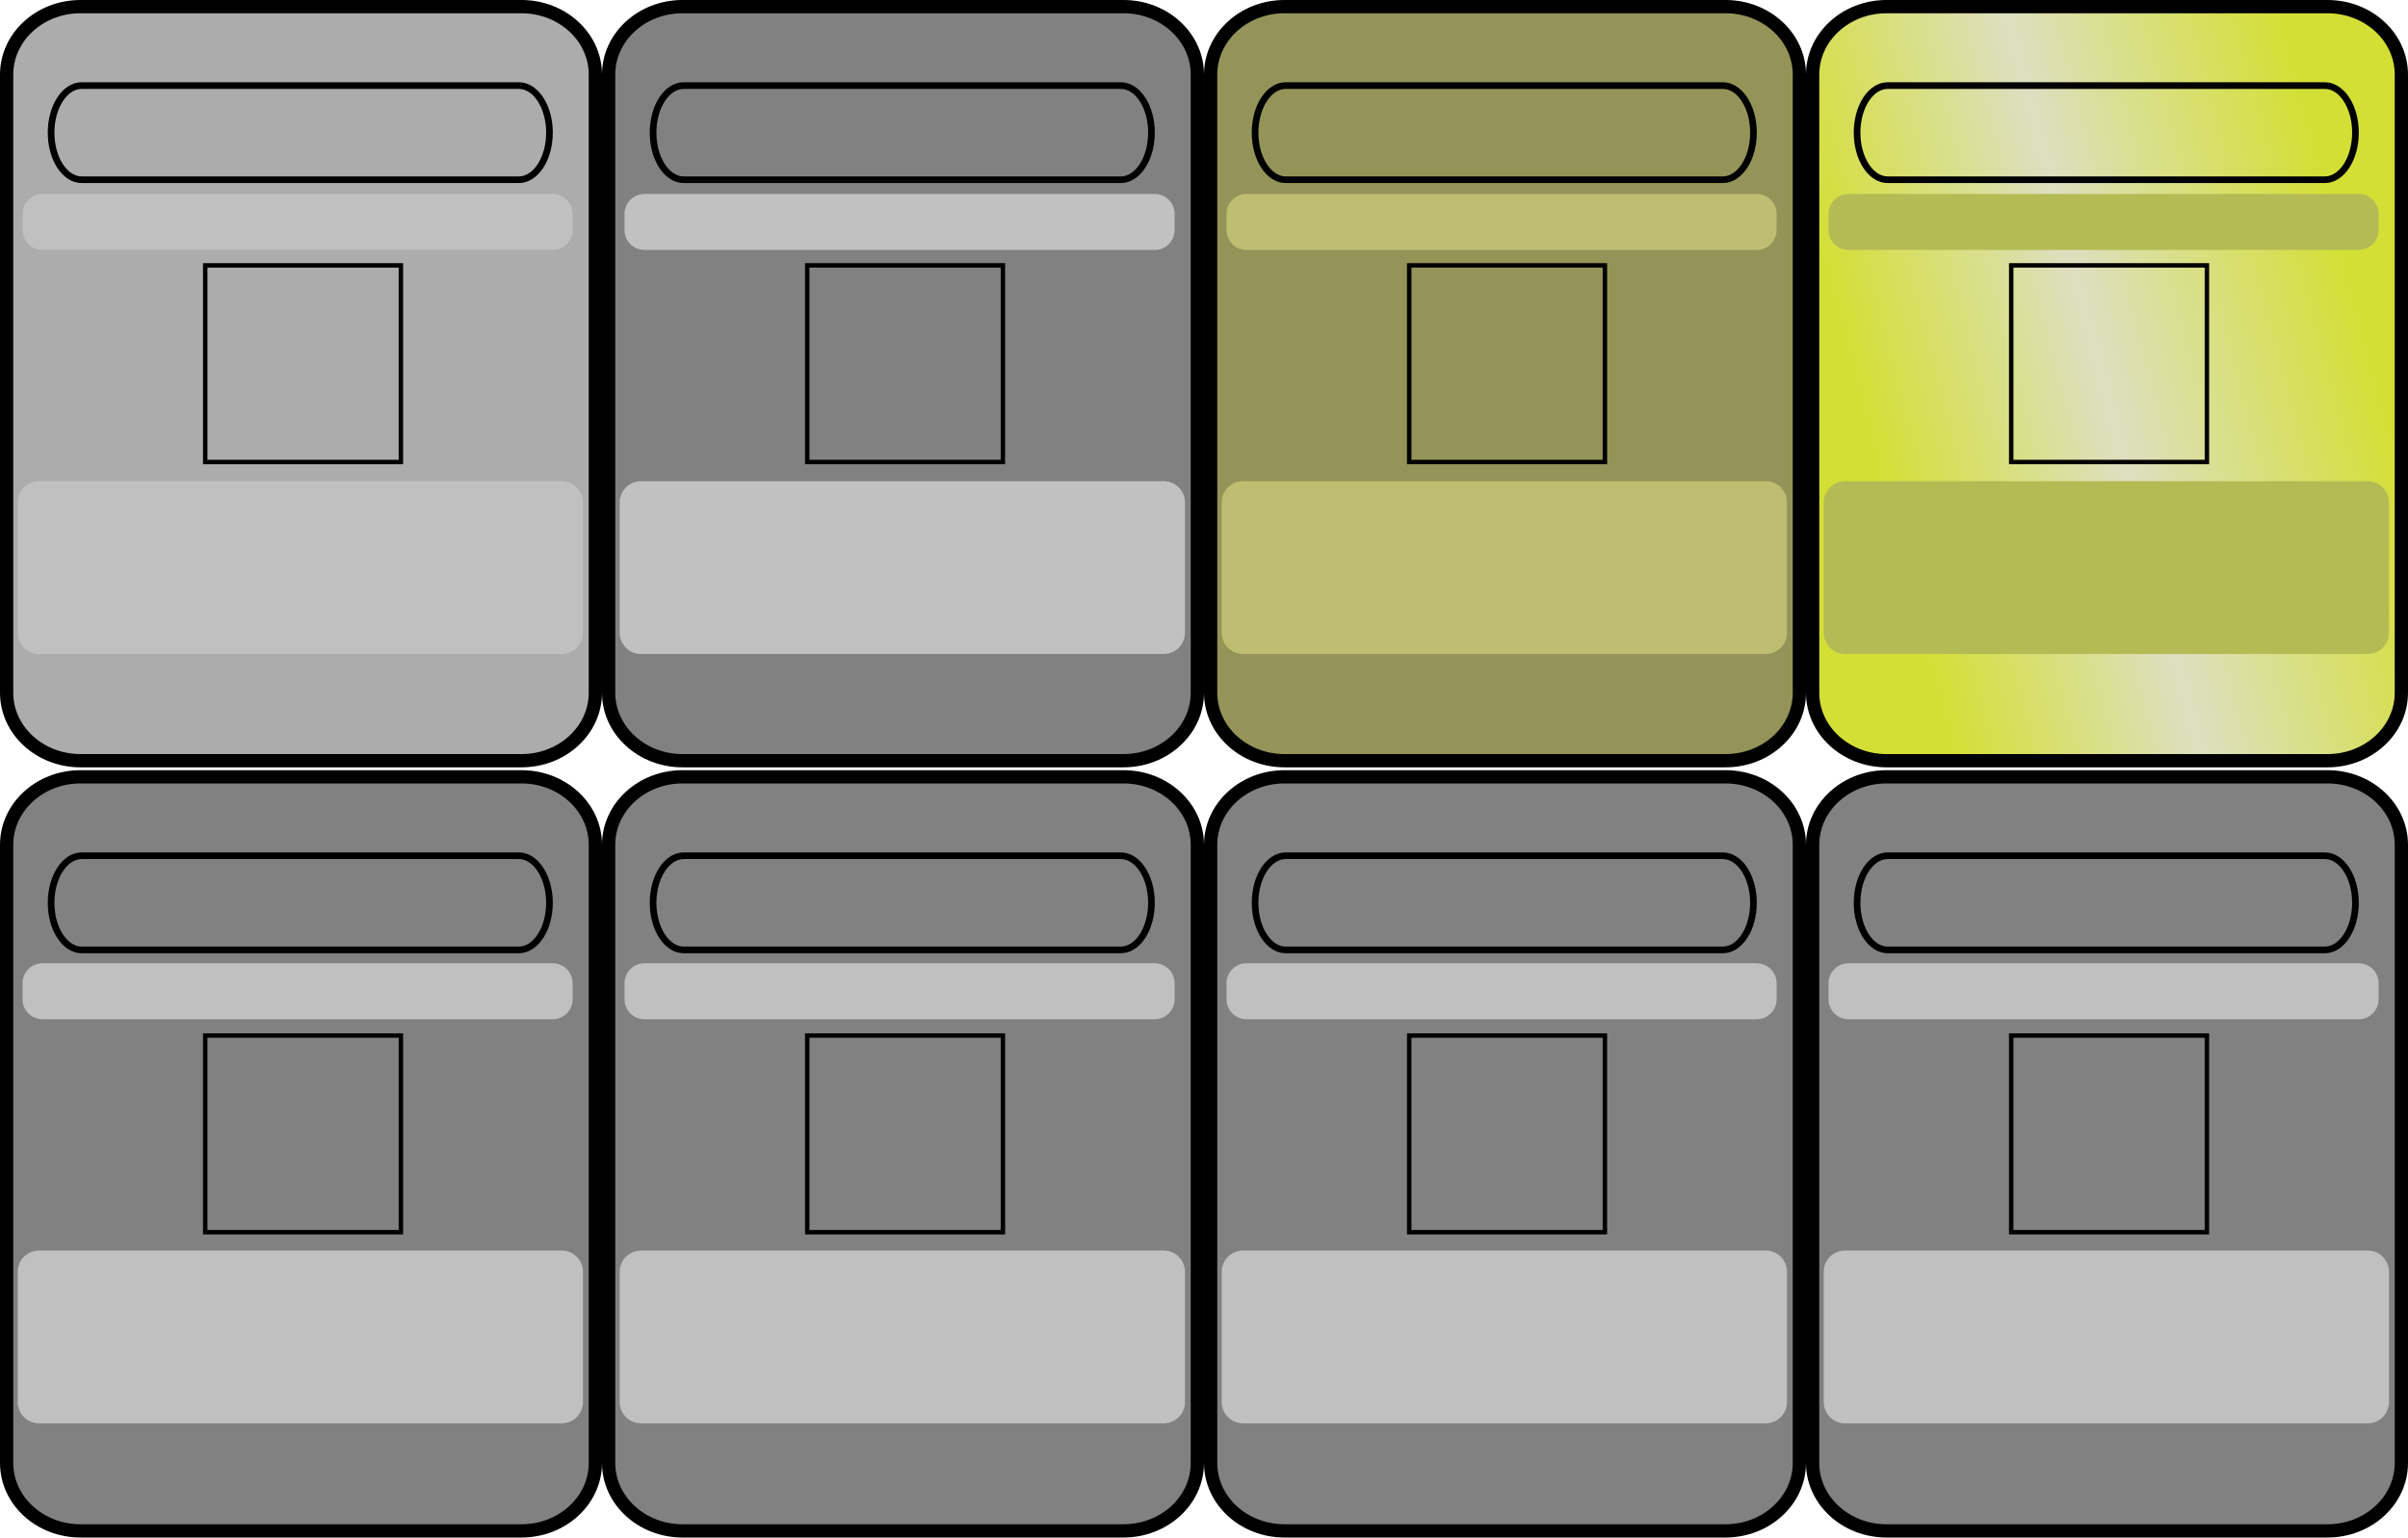
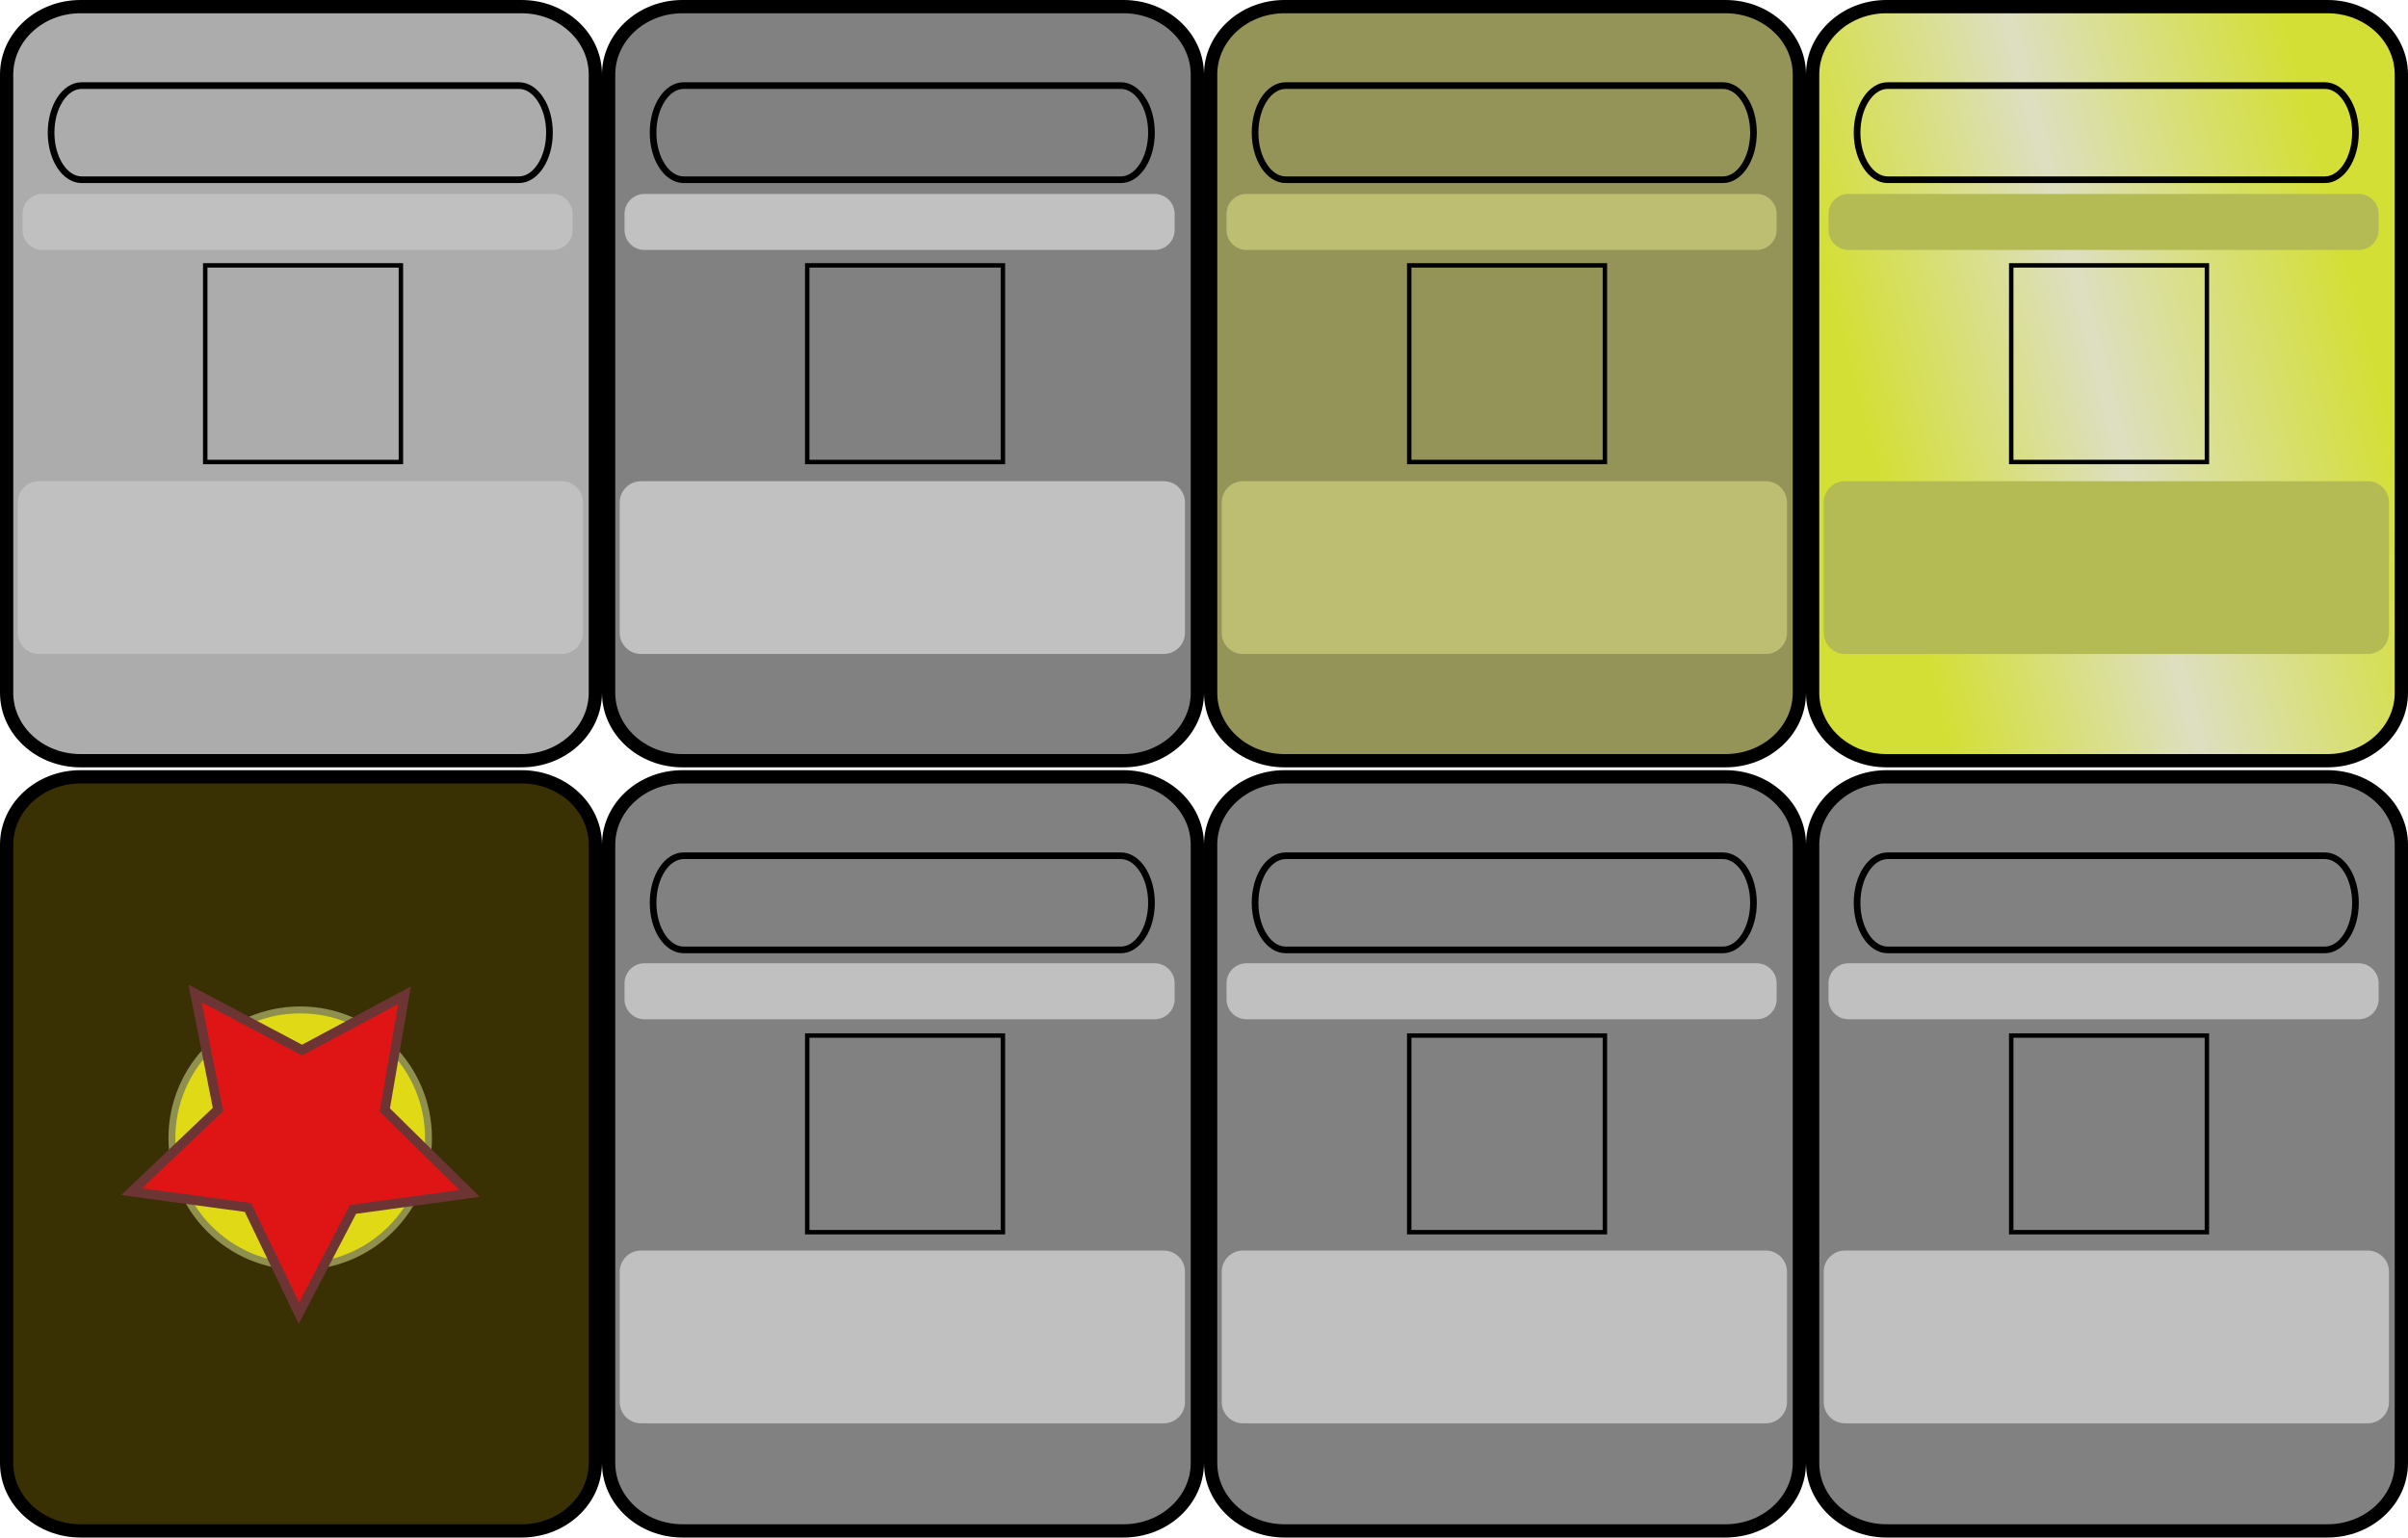
<svg xmlns="http://www.w3.org/2000/svg" xmlns:xlink="http://www.w3.org/1999/xlink" width="1208.001" height="771.428" viewBox="0 0 319.617 204.107" version="1.1" id="svg1225">
  <defs id="defs1219">
    <linearGradient id="linearGradient1920">
      <stop style="stop-color:#d4df35;stop-opacity:1;" offset="0" id="stop1916" />
      <stop style="stop-color:#dddfc1;stop-opacity:1" offset="0.526" id="stop1922" />
      <stop style="stop-color:#d4df35;stop-opacity:1" offset="1" id="stop1918" />
    </linearGradient>
    <linearGradient xlink:href="#linearGradient1920" id="linearGradient1910" x1="313.24" y1="40.625" x2="248.026" y2="57.73" gradientUnits="userSpaceOnUse" />
    <linearGradient xlink:href="#linearGradient1920" id="linearGradient1912" x1="313.24" y1="40.625" x2="248.026" y2="57.73" gradientUnits="userSpaceOnUse" />
    <linearGradient xlink:href="#linearGradient1920" id="linearGradient1914" x1="313.24" y1="40.625" x2="248.026" y2="57.73" gradientUnits="userSpaceOnUse" />
  </defs>
  <g id="layer1" transform="translate(-0.1157894,-0.07386458)">
    <rect style="fill:#acacac;fill-opacity:1;stroke:#000000;stroke-width:1.761;stroke-opacity:1;stop-color:#000000" id="rect833" width="78.143" height="100.104" x="0.996" y="0.954" rx="9.805" ry="9.017" />
    <rect style="fill:#acacac;fill-opacity:1;stroke:#000000;stroke-width:0.884;stroke-miterlimit:4;stroke-dasharray:none;stroke-opacity:1;stop-color:#000000" id="rect835" width="66.152" height="12.501" x="6.896" y="11.433" rx="4.068" ry="9.024" />
    <rect style="fill:#acacac;fill-opacity:1;stroke:#000000;stroke-width:0.588;stroke-miterlimit:4;stroke-dasharray:none;stroke-opacity:1;stop-color:#000000" id="rect849" width="25.973" height="26.105" x="27.355" y="35.302" rx="0" ry="0" />
    <rect style="fill:#818181;fill-opacity:1;stroke:#000000;stroke-width:1.761;stroke-opacity:1;stop-color:#000000" id="rect1862" width="78.143" height="100.104" x="80.9" y="0.954" rx="9.805" ry="9.017" />
    <rect style="fill:#818181;fill-opacity:1;stroke:#000000;stroke-width:0.884;stroke-miterlimit:4;stroke-dasharray:none;stroke-opacity:1;stop-color:#000000" id="rect1864" width="66.152" height="12.501" x="86.8" y="11.433" rx="4.068" ry="9.024" />
    <rect style="fill:#818181;fill-opacity:1;stroke:#000000;stroke-width:0.588;stroke-miterlimit:4;stroke-dasharray:none;stroke-opacity:1;stop-color:#000000" id="rect1866" width="25.973" height="26.105" x="107.26" y="35.302" rx="0" ry="0" />
    <rect style="fill:#949459;fill-opacity:1;stroke:#000000;stroke-width:1.761;stroke-opacity:1;stop-color:#000000" id="rect1868" width="78.143" height="100.104" x="160.805" y="0.954" rx="9.805" ry="9.017" />
    <rect style="fill:#949459;fill-opacity:1;stroke:#000000;stroke-width:0.884;stroke-miterlimit:4;stroke-dasharray:none;stroke-opacity:1;stop-color:#000000" id="rect1870" width="66.152" height="12.501" x="166.704" y="11.433" rx="4.068" ry="9.024" />
    <rect style="fill:#949459;fill-opacity:1;stroke:#000000;stroke-width:0.588;stroke-miterlimit:4;stroke-dasharray:none;stroke-opacity:1;stop-color:#000000" id="rect1872" width="25.973" height="26.105" x="187.164" y="35.302" rx="0" ry="0" />
    <rect style="fill:url(#linearGradient1910);fill-opacity:1;stroke:#000000;stroke-width:1.761;stroke-opacity:1;stop-color:#000000" id="rect1874" width="78.143" height="100.104" x="240.709" y="0.954" rx="9.805" ry="9.017" />
    <rect style="fill:url(#linearGradient1914);fill-opacity:1.0;stroke:#000000;stroke-width:0.884;stroke-miterlimit:4;stroke-dasharray:none;stroke-opacity:1;stop-color:#000000" id="rect1876" width="66.152" height="12.501" x="246.608" y="11.433" rx="4.068" ry="9.024" />
    <rect style="fill:url(#linearGradient1912);fill-opacity:1.0;stroke:#000000;stroke-width:0.588;stroke-miterlimit:4;stroke-dasharray:none;stroke-opacity:1;stop-color:#000000" id="rect1878" width="25.973" height="26.105" x="267.068" y="35.302" rx="0" ry="0" />
-     <rect style="fill:#818181;fill-opacity:1;stroke:#000000;stroke-width:1.761;stroke-opacity:1;stop-color:#000000" id="rect1880" width="78.143" height="100.104" x="0.996" y="103.197" rx="9.805" ry="9.017" />
-     <rect style="fill:#818181;fill-opacity:1;stroke:#000000;stroke-width:0.884;stroke-miterlimit:4;stroke-dasharray:none;stroke-opacity:1;stop-color:#000000" id="rect1882" width="66.152" height="12.501" x="6.896" y="113.675" rx="4.068" ry="9.024" />
-     <rect style="fill:#818181;fill-opacity:1;stroke:#000000;stroke-width:0.588;stroke-miterlimit:4;stroke-dasharray:none;stroke-opacity:1;stop-color:#000000" id="rect1884" width="25.973" height="26.105" x="27.355" y="137.544" rx="0" ry="0" />
+     <rect style="fill:#393004;fill-opacity:1;stroke:#000000;stroke-width:1.761;stroke-opacity:1;stop-color:#000000" id="rect1880" width="78.143" height="100.104" x="0.996" y="103.197" rx="9.805" ry="9.017" />
    <rect style="fill:#818181;fill-opacity:1;stroke:#000000;stroke-width:1.761;stroke-opacity:1;stop-color:#000000" id="rect1886" width="78.143" height="100.104" x="80.9" y="103.197" rx="9.805" ry="9.017" />
    <rect style="fill:#818181;fill-opacity:1;stroke:#000000;stroke-width:0.884;stroke-miterlimit:4;stroke-dasharray:none;stroke-opacity:1;stop-color:#000000" id="rect1888" width="66.152" height="12.501" x="86.8" y="113.675" rx="4.068" ry="9.024" />
    <rect style="fill:#818181;fill-opacity:1;stroke:#000000;stroke-width:0.588;stroke-miterlimit:4;stroke-dasharray:none;stroke-opacity:1;stop-color:#000000" id="rect1890" width="25.973" height="26.105" x="107.26" y="137.544" rx="0" ry="0" />
    <rect style="fill:#818181;fill-opacity:1;stroke:#000000;stroke-width:1.761;stroke-opacity:1;stop-color:#000000" id="rect1892" width="78.143" height="100.104" x="160.805" y="103.197" rx="9.805" ry="9.017" />
    <rect style="fill:#818181;fill-opacity:1;stroke:#000000;stroke-width:0.884;stroke-miterlimit:4;stroke-dasharray:none;stroke-opacity:1;stop-color:#000000" id="rect1894" width="66.152" height="12.501" x="166.704" y="113.675" rx="4.068" ry="9.024" />
    <rect style="fill:#818181;fill-opacity:1;stroke:#000000;stroke-width:0.588;stroke-miterlimit:4;stroke-dasharray:none;stroke-opacity:1;stop-color:#000000" id="rect1896" width="25.973" height="26.105" x="187.164" y="137.544" rx="0" ry="0" />
    <rect style="fill:#818181;fill-opacity:1;stroke:#000000;stroke-width:1.761;stroke-opacity:1;stop-color:#000000" id="rect1898" width="78.143" height="100.104" x="240.709" y="103.197" rx="9.805" ry="9.017" />
    <rect style="fill:#818181;fill-opacity:1;stroke:#000000;stroke-width:0.884;stroke-miterlimit:4;stroke-dasharray:none;stroke-opacity:1;stop-color:#000000" id="rect1900" width="66.152" height="12.501" x="246.608" y="113.675" rx="4.068" ry="9.024" />
    <rect style="fill:#818181;fill-opacity:1;stroke:#000000;stroke-width:0.588;stroke-miterlimit:4;stroke-dasharray:none;stroke-opacity:1;stop-color:#000000" id="rect1902" width="25.973" height="26.105" x="267.068" y="137.544" rx="0" ry="0" />
    <rect style="font-variation-settings:normal;opacity:1;vector-effect:none;fill:#c0c0c0;fill-opacity:1;stroke:none;stroke-width:0.54;stroke-linecap:butt;stroke-linejoin:miter;stroke-miterlimit:4;stroke-dasharray:none;stroke-dashoffset:0;stroke-opacity:1;stop-color:#000000;stop-opacity:1" id="rect8629" width="75.027" height="22.935" x="2.468" y="63.956" ry="2.816" />
    <rect style="font-variation-settings:normal;opacity:1;vector-effect:none;fill:#c0c0c0;fill-opacity:1;stroke:none;stroke-width:0.304;stroke-linecap:butt;stroke-linejoin:miter;stroke-miterlimit:4;stroke-dasharray:none;stroke-dashoffset:0;stroke-opacity:1;stop-color:#000000;stop-opacity:1" id="rect8665" width="73.017" height="7.438" x="3.106" y="25.818" ry="2.652" />
    <rect style="font-variation-settings:normal;opacity:1;vector-effect:none;fill:#c1c1c1;fill-opacity:1;stroke:none;stroke-width:0.54;stroke-linecap:butt;stroke-linejoin:miter;stroke-miterlimit:4;stroke-dasharray:none;stroke-dashoffset:0;stroke-opacity:1;stop-color:#000000;stop-opacity:1" id="rect8667" width="75.027" height="22.935" x="82.372" y="63.956" ry="2.816" />
    <rect style="font-variation-settings:normal;opacity:1;vector-effect:none;fill:#c1c1c1;fill-opacity:1;stroke:none;stroke-width:0.304;stroke-linecap:butt;stroke-linejoin:miter;stroke-miterlimit:4;stroke-dasharray:none;stroke-dashoffset:0;stroke-opacity:1;stop-color:#000000;stop-opacity:1" id="rect8669" width="73.017" height="7.438" x="83.01" y="25.818" ry="2.652" />
    <rect style="font-variation-settings:normal;opacity:1;vector-effect:none;fill:#bebe72;fill-opacity:1;stroke:none;stroke-width:0.54;stroke-linecap:butt;stroke-linejoin:miter;stroke-miterlimit:4;stroke-dasharray:none;stroke-dashoffset:0;stroke-opacity:1;stop-color:#000000;stop-opacity:1" id="rect8671" width="75.027" height="22.935" x="162.277" y="63.956" ry="2.816" />
    <rect style="font-variation-settings:normal;opacity:1;vector-effect:none;fill:#bebe72;fill-opacity:1;stroke:none;stroke-width:0.304;stroke-linecap:butt;stroke-linejoin:miter;stroke-miterlimit:4;stroke-dasharray:none;stroke-dashoffset:0;stroke-opacity:1;stop-color:#000000;stop-opacity:1" id="rect8673" width="73.017" height="7.438" x="162.914" y="25.818" ry="2.652" />
    <rect style="font-variation-settings:normal;opacity:1;vector-effect:none;fill:#b4bb54;fill-opacity:1;stroke:none;stroke-width:0.54;stroke-linecap:butt;stroke-linejoin:miter;stroke-miterlimit:4;stroke-dasharray:none;stroke-dashoffset:0;stroke-opacity:1;stop-color:#000000;stop-opacity:1" id="rect8675" width="75.027" height="22.935" x="242.181" y="63.956" ry="2.816" />
    <rect style="font-variation-settings:normal;opacity:1;vector-effect:none;fill:#b4bb54;fill-opacity:1;stroke:none;stroke-width:0.304;stroke-linecap:butt;stroke-linejoin:miter;stroke-miterlimit:4;stroke-dasharray:none;stroke-dashoffset:0;stroke-opacity:1;stop-color:#000000;stop-opacity:1" id="rect8677" width="73.017" height="7.438" x="242.818" y="25.818" ry="2.652" />
-     <rect style="font-variation-settings:normal;opacity:1;vector-effect:none;fill:#c0c0c0;fill-opacity:1;stroke:none;stroke-width:0.54;stroke-linecap:butt;stroke-linejoin:miter;stroke-miterlimit:4;stroke-dasharray:none;stroke-dashoffset:0;stroke-opacity:1;stop-color:#000000;stop-opacity:1" id="rect8679" width="75.027" height="22.935" x="2.468" y="166.085" ry="2.816" />
-     <rect style="font-variation-settings:normal;opacity:1;vector-effect:none;fill:#c0c0c0;fill-opacity:1;stroke:none;stroke-width:0.304;stroke-linecap:butt;stroke-linejoin:miter;stroke-miterlimit:4;stroke-dasharray:none;stroke-dashoffset:0;stroke-opacity:1;stop-color:#000000;stop-opacity:1" id="rect8681" width="73.017" height="7.438" x="3.106" y="127.947" ry="2.652" />
    <rect style="font-variation-settings:normal;opacity:1;vector-effect:none;fill:#c0c0c0;fill-opacity:1;stroke:none;stroke-width:0.54;stroke-linecap:butt;stroke-linejoin:miter;stroke-miterlimit:4;stroke-dasharray:none;stroke-dashoffset:0;stroke-opacity:1;stop-color:#000000;stop-opacity:1" id="rect8683" width="75.027" height="22.935" x="82.372" y="166.085" ry="2.816" />
    <rect style="font-variation-settings:normal;opacity:1;vector-effect:none;fill:#c0c0c0;fill-opacity:1;stroke:none;stroke-width:0.304;stroke-linecap:butt;stroke-linejoin:miter;stroke-miterlimit:4;stroke-dasharray:none;stroke-dashoffset:0;stroke-opacity:1;stop-color:#000000;stop-opacity:1" id="rect8685" width="73.017" height="7.438" x="83.01" y="127.947" ry="2.652" />
    <rect style="font-variation-settings:normal;opacity:1;vector-effect:none;fill:#c0c0c0;fill-opacity:1;stroke:none;stroke-width:0.54;stroke-linecap:butt;stroke-linejoin:miter;stroke-miterlimit:4;stroke-dasharray:none;stroke-dashoffset:0;stroke-opacity:1;stop-color:#000000;stop-opacity:1" id="rect8687" width="75.027" height="22.935" x="162.277" y="166.085" ry="2.816" />
    <rect style="font-variation-settings:normal;opacity:1;vector-effect:none;fill:#c0c0c0;fill-opacity:1;stroke:none;stroke-width:0.304;stroke-linecap:butt;stroke-linejoin:miter;stroke-miterlimit:4;stroke-dasharray:none;stroke-dashoffset:0;stroke-opacity:1;stop-color:#000000;stop-opacity:1" id="rect8689" width="73.017" height="7.438" x="162.914" y="127.947" ry="2.652" />
    <rect style="font-variation-settings:normal;opacity:1;vector-effect:none;fill:#c0c0c0;fill-opacity:1;stroke:none;stroke-width:0.54;stroke-linecap:butt;stroke-linejoin:miter;stroke-miterlimit:4;stroke-dasharray:none;stroke-dashoffset:0;stroke-opacity:1;stop-color:#000000;stop-opacity:1" id="rect8691" width="75.027" height="22.935" x="242.181" y="166.085" ry="2.816" />
    <rect style="font-variation-settings:normal;opacity:1;vector-effect:none;fill:#c0c0c0;fill-opacity:1;stroke:none;stroke-width:0.304;stroke-linecap:butt;stroke-linejoin:miter;stroke-miterlimit:4;stroke-dasharray:none;stroke-dashoffset:0;stroke-opacity:1;stop-color:#000000;stop-opacity:1" id="rect8693" width="73.017" height="7.438" x="242.818" y="127.947" ry="2.652" />
+     <g id="g9710" transform="matrix(8.271009,0,0,8.271009,279.7554,-1472.958)">
+       <circle style="fill:#dfda15;fill-opacity:1;stroke:#8f904e;stroke-width:0.111;stroke-miterlimit:4;stroke-dasharray:none;stroke-opacity:1;stop-color:#000000" id="path2548" cx="-28.992" cy="196.364" r="2.059" />
+       <path style="fill:#df1515;fill-opacity:1;stroke:#6d3434;stroke-width:0.153;stroke-miterlimit:4;stroke-dasharray:none;stroke-opacity:1;stop-color:#000000" id="path2550" transform="translate(-34.6584,190.6884)" d="M 5.645,8.485 4.828,6.788 2.961,6.534 4.347,5.215 3.979,3.353 5.696,4.262 7.341,3.381 7.024,5.223 8.383,6.562 6.513,6.819 Z" />
+     </g>
  </g>
</svg>
